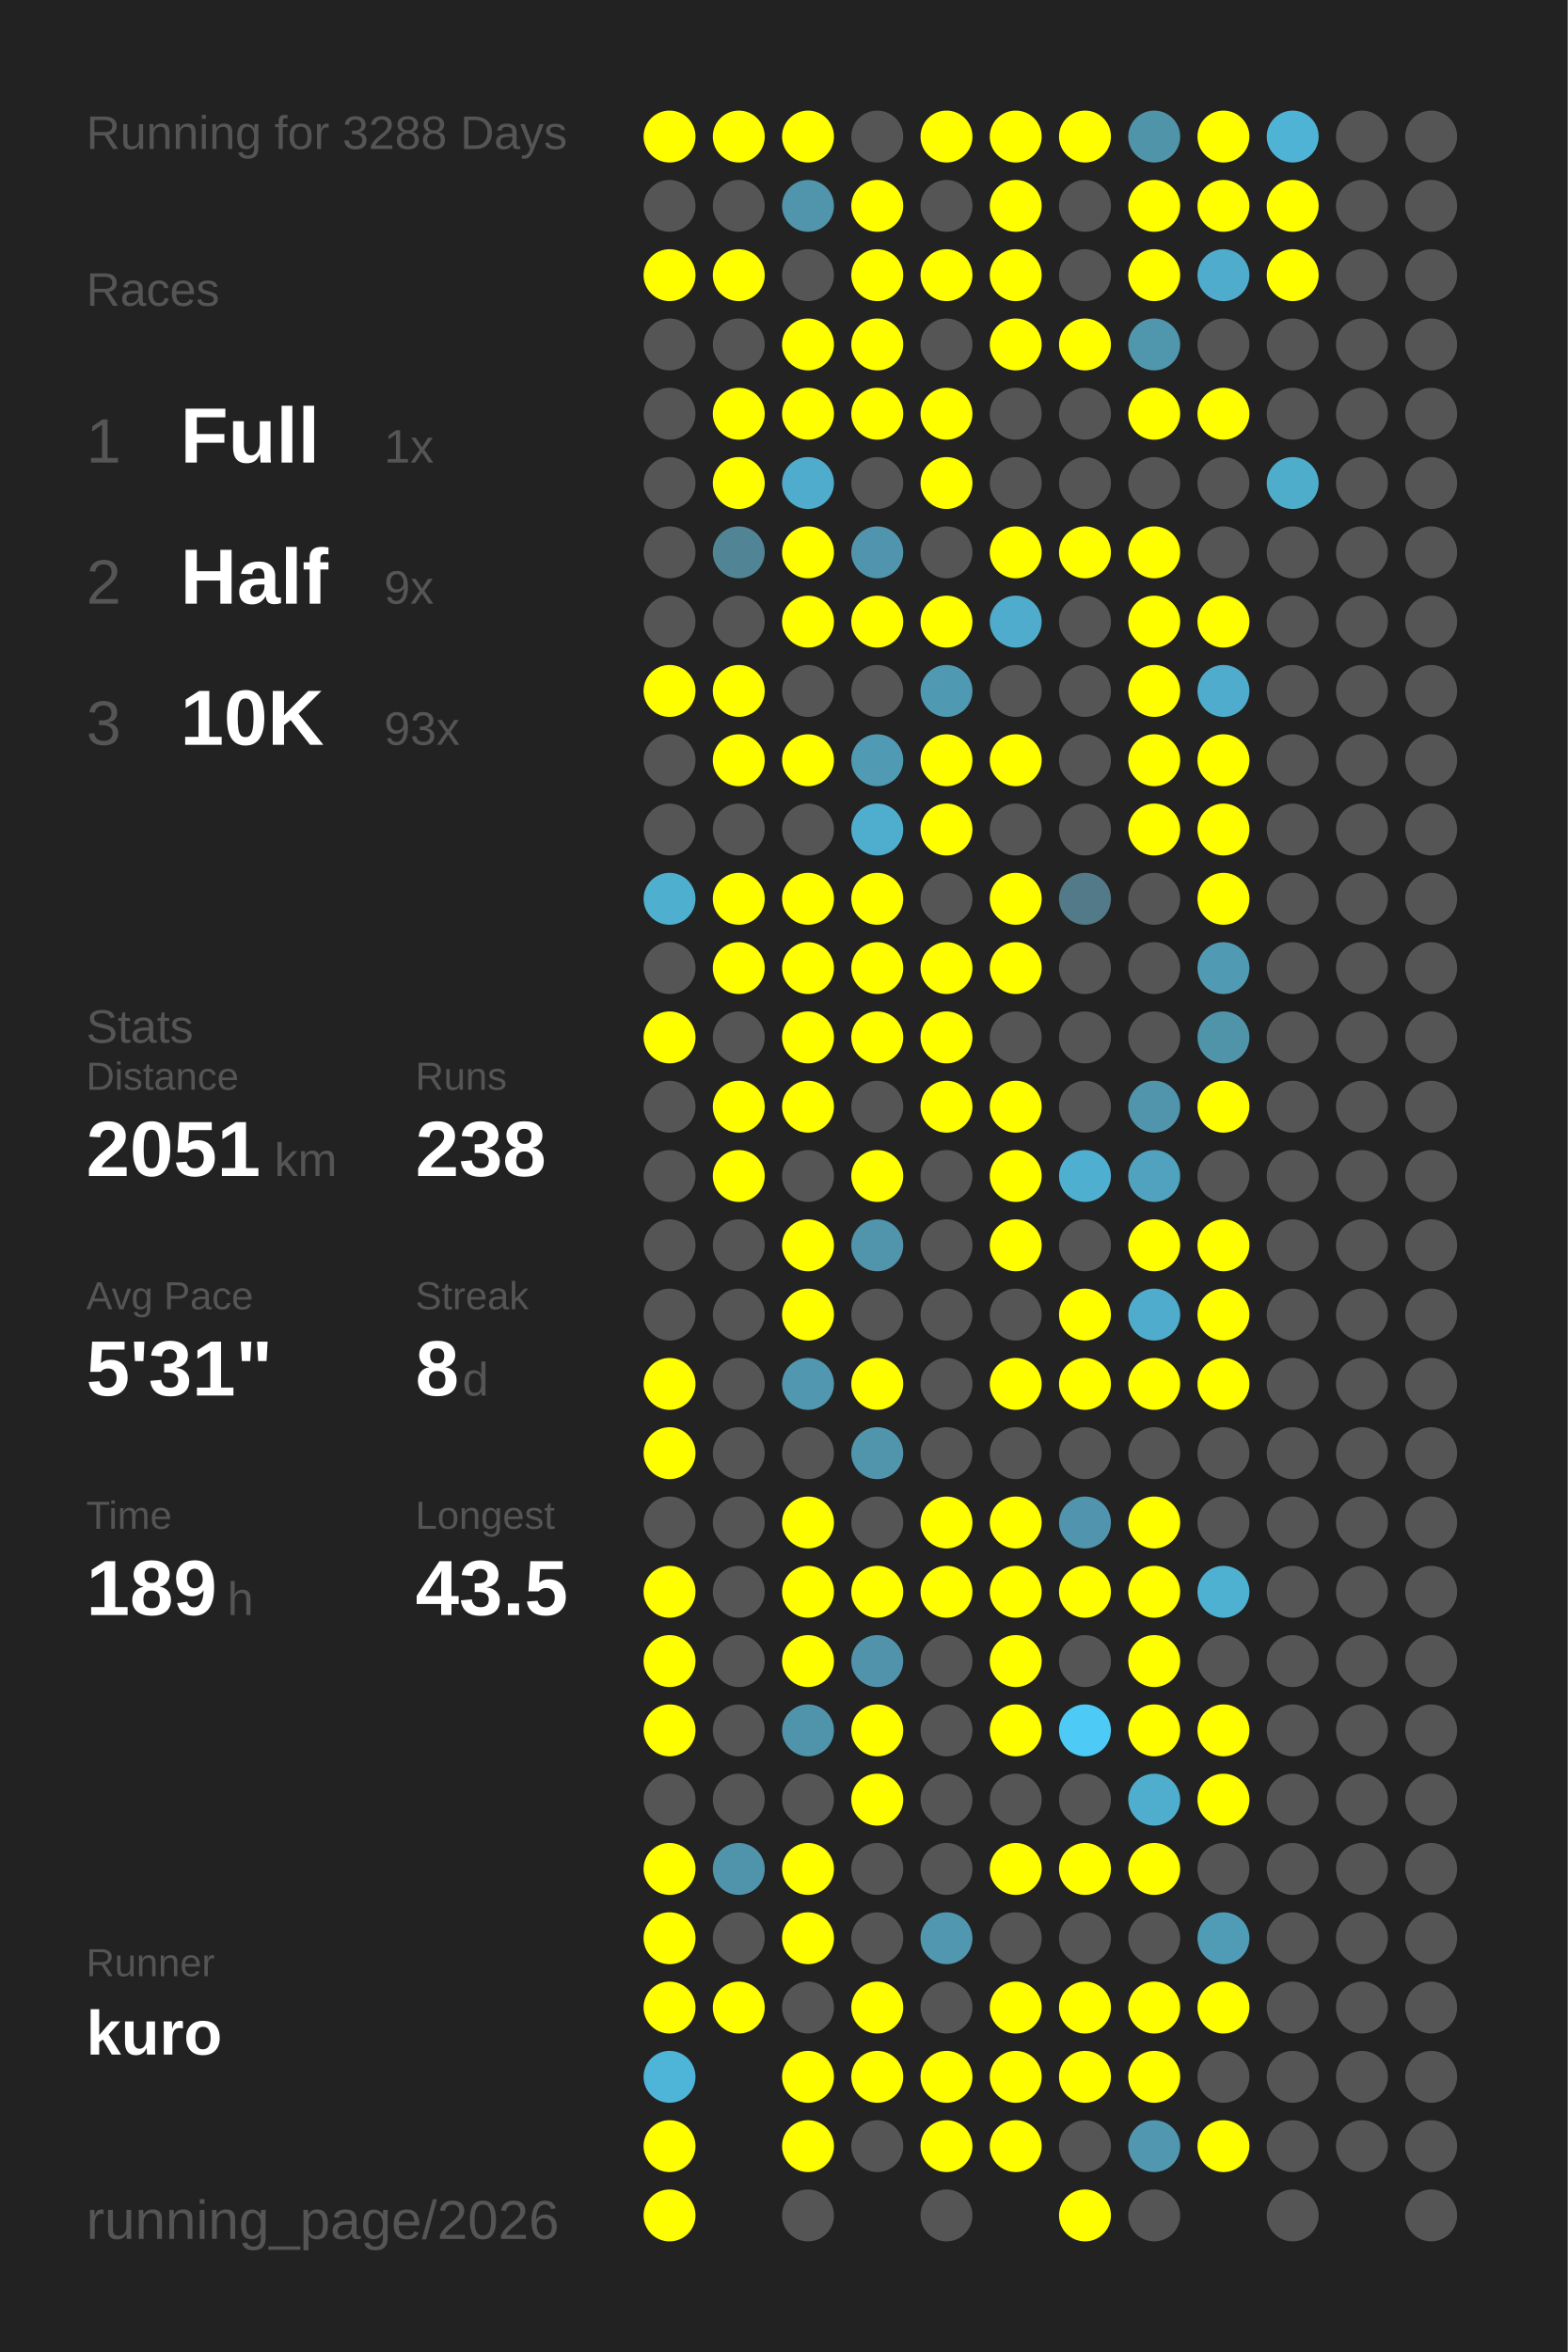
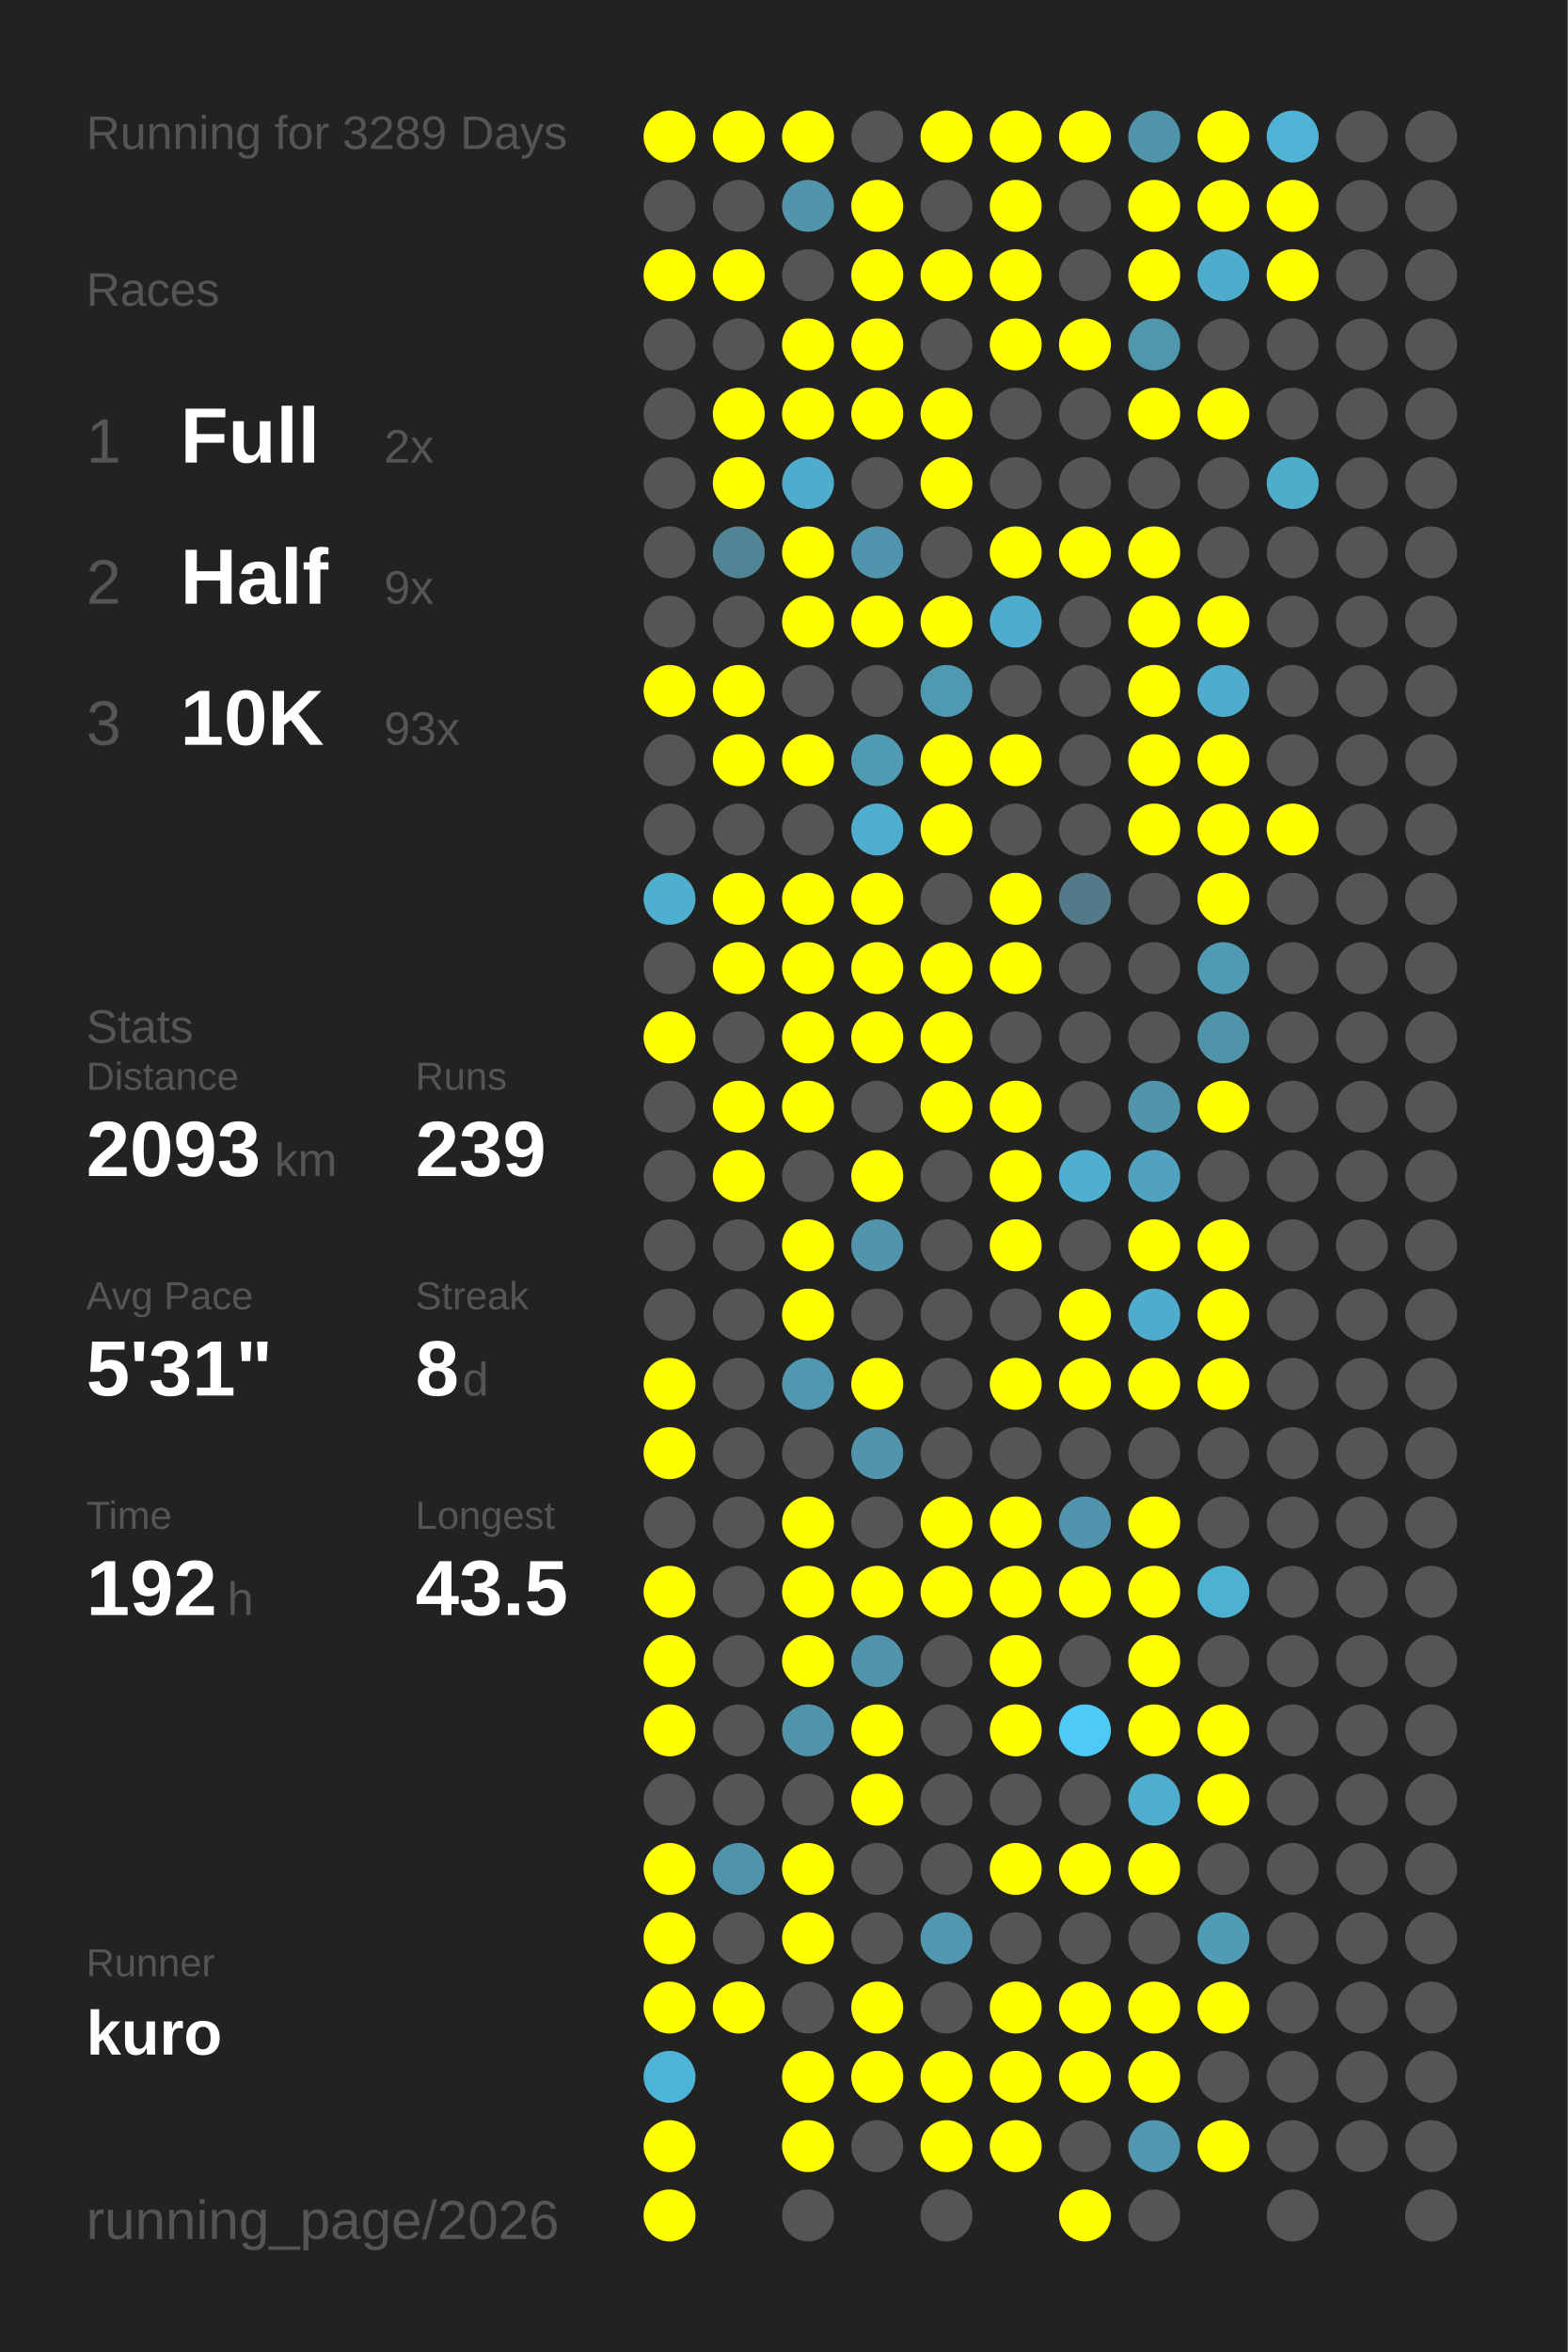
<svg xmlns="http://www.w3.org/2000/svg" baseProfile="full" height="300mm" version="1.1" viewBox="0,0,200,300" width="200mm">
  <defs />
  <rect fill="#222222" height="300" width="200" x="0" y="0" />
-   <text fill="#555555" style="font-size:6px; font-family:Arial;" x="11" y="19">Running for 3288 Days</text>
+   <text fill="#555555" style="font-size:6px; font-family:Arial;" x="11" y="19">Running for 3289 Days</text>
  <text fill="#555555" style="font-size:6px; font-family:Arial;" x="11" y="39">Races</text>
  <text fill="#555555" style="font-size:8px; font-family:Arial;" x="11" y="59">1</text>
  <text fill="#FFFFFF" style="font-size:10px; font-family:Arial; font-weight:bold;" x="23" y="59">Full</text>
-   <text fill="#555555" style="font-size:6px; font-family:Arial;" x="49" y="59">1x</text>
+   <text fill="#555555" style="font-size:6px; font-family:Arial;" x="49" y="59">2x</text>
  <text fill="#555555" style="font-size:8px; font-family:Arial;" x="11" y="77">2</text>
  <text fill="#FFFFFF" style="font-size:10px; font-family:Arial; font-weight:bold;" x="23" y="77">Half</text>
  <text fill="#555555" style="font-size:6px; font-family:Arial;" x="49" y="77">9x</text>
  <text fill="#555555" style="font-size:8px; font-family:Arial;" x="11" y="95">3</text>
  <text fill="#FFFFFF" style="font-size:10px; font-family:Arial; font-weight:bold;" x="23" y="95">10K</text>
  <text fill="#555555" style="font-size:6px; font-family:Arial;" x="49" y="95">93x</text>
  <text fill="#555555" style="font-size:6px; font-family:Arial;" x="11" y="133">Stats</text>
  <text fill="#555555" style="font-size:5px; font-family:Arial;" x="11" y="139">Distance</text>
-   <text fill="#FFFFFF" style="font-size:10px; font-family:Arial; font-weight:bold;" x="11" y="150">2051</text>
+   <text fill="#FFFFFF" style="font-size:10px; font-family:Arial; font-weight:bold;" x="11" y="150">2093</text>
  <text fill="#555555" style="font-size:6px; font-family:Arial;" x="35" y="150">km</text>
  <text fill="#555555" style="font-size:5px; font-family:Arial;" x="53" y="139">Runs</text>
-   <text fill="#FFFFFF" style="font-size:10px; font-family:Arial; font-weight:bold;" x="53" y="150">238</text>
+   <text fill="#FFFFFF" style="font-size:10px; font-family:Arial; font-weight:bold;" x="53" y="150">239</text>
  <text fill="#555555" style="font-size:5px; font-family:Arial;" x="11" y="167">Avg Pace</text>
  <text fill="#FFFFFF" style="font-size:10px; font-family:Arial; font-weight:bold;" x="11" y="178">5'31"</text>
  <text fill="#555555" style="font-size:5px; font-family:Arial;" x="53" y="167">Streak</text>
  <text fill="#FFFFFF" style="font-size:10px; font-family:Arial; font-weight:bold;" x="53" y="178">8</text>
  <text fill="#555555" style="font-size:6px; font-family:Arial;" x="59" y="178">d</text>
  <text fill="#555555" style="font-size:5px; font-family:Arial;" x="11" y="195">Time</text>
-   <text fill="#FFFFFF" style="font-size:10px; font-family:Arial; font-weight:bold;" x="11" y="206">189</text>
+   <text fill="#FFFFFF" style="font-size:10px; font-family:Arial; font-weight:bold;" x="11" y="206">192</text>
  <text fill="#555555" style="font-size:6px; font-family:Arial;" x="29" y="206">h</text>
  <text fill="#555555" style="font-size:5px; font-family:Arial;" x="53" y="195">Longest</text>
  <text fill="#FFFFFF" style="font-size:10px; font-family:Arial; font-weight:bold;" x="53" y="206">43.5</text>
  <text fill="#555555" style="font-size:5px; font-family:Arial;" x="11" y="252.065">Runner</text>
  <text fill="#FFFFFF" style="font-size:8px; font-family:Arial; font-weight:bold;" x="11" y="262.065">kuro</text>
  <text fill="#555555" style="font-size:7px; font-family:Arial;" x="11" y="285.581">running_page/2026</text>
  <circle cx="85.417" cy="17.419" fill="#FFFF00" r="3.312" />
  <circle cx="85.417" cy="26.258" fill="#555555" r="3.312" />
  <circle cx="85.417" cy="35.097" fill="#FFFF00" r="3.312" />
  <circle cx="85.417" cy="43.935" fill="#555555" r="3.312" />
  <circle cx="85.417" cy="52.774" fill="#555555" r="3.312" />
  <circle cx="85.417" cy="61.613" fill="#555555" r="3.312" />
  <circle cx="85.417" cy="70.452" fill="#555555" r="3.312" />
  <circle cx="85.417" cy="79.29" fill="#555555" r="3.312" />
  <circle cx="85.417" cy="88.129" fill="#FFFF00" r="3.312" />
  <circle cx="85.417" cy="96.968" fill="#555555" r="3.312" />
  <circle cx="85.417" cy="105.806" fill="#555555" r="3.312" />
  <circle cx="85.417" cy="114.645" fill="#4fafcf" r="3.312" />
  <circle cx="85.417" cy="123.484" fill="#555555" r="3.312" />
  <circle cx="85.417" cy="132.323" fill="#FFFF00" r="3.312" />
  <circle cx="85.417" cy="141.161" fill="#555555" r="3.312" />
  <circle cx="85.417" cy="150" fill="#555555" r="3.312" />
  <circle cx="85.417" cy="158.839" fill="#555555" r="3.312" />
  <circle cx="85.417" cy="167.677" fill="#555555" r="3.312" />
  <circle cx="85.417" cy="176.516" fill="#FFFF00" r="3.312" />
  <circle cx="85.417" cy="185.355" fill="#FFFF00" r="3.312" />
  <circle cx="85.417" cy="194.194" fill="#555555" r="3.312" />
  <circle cx="85.417" cy="203.032" fill="#FFFF00" r="3.312" />
  <circle cx="85.417" cy="211.871" fill="#FFFF00" r="3.312" />
  <circle cx="85.417" cy="220.71" fill="#FFFF00" r="3.312" />
  <circle cx="85.417" cy="229.548" fill="#555555" r="3.312" />
  <circle cx="85.417" cy="238.387" fill="#FFFF00" r="3.312" />
  <circle cx="85.417" cy="247.226" fill="#FFFF00" r="3.312" />
  <circle cx="85.417" cy="256.065" fill="#FFFF00" r="3.312" />
  <circle cx="85.417" cy="264.903" fill="#4eb5d8" r="3.312" />
  <circle cx="85.417" cy="273.742" fill="#FFFF00" r="3.312" />
  <circle cx="85.417" cy="282.581" fill="#FFFF00" r="3.312" />
  <circle cx="94.25" cy="17.419" fill="#FFFF00" r="3.312" />
  <circle cx="94.25" cy="26.258" fill="#555555" r="3.312" />
  <circle cx="94.25" cy="35.097" fill="#FFFF00" r="3.312" />
  <circle cx="94.25" cy="43.935" fill="#555555" r="3.312" />
  <circle cx="94.25" cy="52.774" fill="#FFFF00" r="3.312" />
  <circle cx="94.25" cy="61.613" fill="#FFFF00" r="3.312" />
  <circle cx="94.25" cy="70.452" fill="#518495" r="3.312" />
  <circle cx="94.25" cy="79.29" fill="#555555" r="3.312" />
  <circle cx="94.25" cy="88.129" fill="#FFFF00" r="3.312" />
  <circle cx="94.25" cy="96.968" fill="#FFFF00" r="3.312" />
  <circle cx="94.25" cy="105.806" fill="#555555" r="3.312" />
  <circle cx="94.25" cy="114.645" fill="#FFFF00" r="3.312" />
  <circle cx="94.25" cy="123.484" fill="#FFFF00" r="3.312" />
  <circle cx="94.25" cy="132.323" fill="#555555" r="3.312" />
  <circle cx="94.25" cy="141.161" fill="#FFFF00" r="3.312" />
  <circle cx="94.25" cy="150" fill="#FFFF00" r="3.312" />
  <circle cx="94.25" cy="158.839" fill="#555555" r="3.312" />
  <circle cx="94.25" cy="167.677" fill="#555555" r="3.312" />
  <circle cx="94.25" cy="176.516" fill="#555555" r="3.312" />
  <circle cx="94.25" cy="185.355" fill="#555555" r="3.312" />
  <circle cx="94.25" cy="194.194" fill="#555555" r="3.312" />
  <circle cx="94.25" cy="203.032" fill="#555555" r="3.312" />
  <circle cx="94.25" cy="211.871" fill="#555555" r="3.312" />
  <circle cx="94.25" cy="220.71" fill="#555555" r="3.312" />
  <circle cx="94.25" cy="229.548" fill="#555555" r="3.312" />
  <circle cx="94.25" cy="238.387" fill="#5094ab" r="3.312" />
  <circle cx="94.25" cy="247.226" fill="#555555" r="3.312" />
  <circle cx="94.25" cy="256.065" fill="#FFFF00" r="3.312" />
  <circle cx="103.083" cy="17.419" fill="#FFFF00" r="3.312" />
  <circle cx="103.083" cy="26.258" fill="#5095ac" r="3.312" />
  <circle cx="103.083" cy="35.097" fill="#555555" r="3.312" />
  <circle cx="103.083" cy="43.935" fill="#FFFF00" r="3.312" />
  <circle cx="103.083" cy="52.774" fill="#FFFF00" r="3.312" />
  <circle cx="103.083" cy="61.613" fill="#4faccc" r="3.312" />
  <circle cx="103.083" cy="70.452" fill="#FFFF00" r="3.312" />
  <circle cx="103.083" cy="79.29" fill="#FFFF00" r="3.312" />
  <circle cx="103.083" cy="88.129" fill="#555555" r="3.312" />
  <circle cx="103.083" cy="96.968" fill="#FFFF00" r="3.312" />
  <circle cx="103.083" cy="105.806" fill="#555555" r="3.312" />
  <circle cx="103.083" cy="114.645" fill="#FFFF00" r="3.312" />
  <circle cx="103.083" cy="123.484" fill="#FFFF00" r="3.312" />
  <circle cx="103.083" cy="132.323" fill="#FFFF00" r="3.312" />
  <circle cx="103.083" cy="141.161" fill="#FFFF00" r="3.312" />
  <circle cx="103.083" cy="150" fill="#555555" r="3.312" />
  <circle cx="103.083" cy="158.839" fill="#FFFF00" r="3.312" />
  <circle cx="103.083" cy="167.677" fill="#FFFF00" r="3.312" />
  <circle cx="103.083" cy="176.516" fill="#5097af" r="3.312" />
  <circle cx="103.083" cy="185.355" fill="#555555" r="3.312" />
  <circle cx="103.083" cy="194.194" fill="#FFFF00" r="3.312" />
  <circle cx="103.083" cy="203.032" fill="#FFFF00" r="3.312" />
  <circle cx="103.083" cy="211.871" fill="#FFFF00" r="3.312" />
  <circle cx="103.083" cy="220.71" fill="#5094ab" r="3.312" />
  <circle cx="103.083" cy="229.548" fill="#555555" r="3.312" />
  <circle cx="103.083" cy="238.387" fill="#FFFF00" r="3.312" />
  <circle cx="103.083" cy="247.226" fill="#FFFF00" r="3.312" />
  <circle cx="103.083" cy="256.065" fill="#555555" r="3.312" />
  <circle cx="103.083" cy="264.903" fill="#FFFF00" r="3.312" />
  <circle cx="103.083" cy="273.742" fill="#FFFF00" r="3.312" />
  <circle cx="103.083" cy="282.581" fill="#555555" r="3.312" />
  <circle cx="111.917" cy="17.419" fill="#555555" r="3.312" />
  <circle cx="111.917" cy="26.258" fill="#FFFF00" r="3.312" />
  <circle cx="111.917" cy="35.097" fill="#FFFF00" r="3.312" />
  <circle cx="111.917" cy="43.935" fill="#FFFF00" r="3.312" />
  <circle cx="111.917" cy="52.774" fill="#FFFF00" r="3.312" />
  <circle cx="111.917" cy="61.613" fill="#555555" r="3.312" />
  <circle cx="111.917" cy="70.452" fill="#5095ad" r="3.312" />
  <circle cx="111.917" cy="79.29" fill="#FFFF00" r="3.312" />
  <circle cx="111.917" cy="88.129" fill="#555555" r="3.312" />
  <circle cx="111.917" cy="96.968" fill="#509ab3" r="3.312" />
  <circle cx="111.917" cy="105.806" fill="#4faece" r="3.312" />
  <circle cx="111.917" cy="114.645" fill="#FFFF00" r="3.312" />
  <circle cx="111.917" cy="123.484" fill="#FFFF00" r="3.312" />
  <circle cx="111.917" cy="132.323" fill="#FFFF00" r="3.312" />
  <circle cx="111.917" cy="141.161" fill="#555555" r="3.312" />
  <circle cx="111.917" cy="150" fill="#FFFF00" r="3.312" />
  <circle cx="111.917" cy="158.839" fill="#5095ac" r="3.312" />
  <circle cx="111.917" cy="167.677" fill="#555555" r="3.312" />
  <circle cx="111.917" cy="176.516" fill="#FFFF00" r="3.312" />
  <circle cx="111.917" cy="185.355" fill="#5095ac" r="3.312" />
  <circle cx="111.917" cy="194.194" fill="#555555" r="3.312" />
  <circle cx="111.917" cy="203.032" fill="#FFFF00" r="3.312" />
  <circle cx="111.917" cy="211.871" fill="#5093aa" r="3.312" />
  <circle cx="111.917" cy="220.71" fill="#FFFF00" r="3.312" />
  <circle cx="111.917" cy="229.548" fill="#FFFF00" r="3.312" />
  <circle cx="111.917" cy="238.387" fill="#555555" r="3.312" />
  <circle cx="111.917" cy="247.226" fill="#555555" r="3.312" />
  <circle cx="111.917" cy="256.065" fill="#FFFF00" r="3.312" />
  <circle cx="111.917" cy="264.903" fill="#FFFF00" r="3.312" />
  <circle cx="111.917" cy="273.742" fill="#555555" r="3.312" />
  <circle cx="120.75" cy="17.419" fill="#FFFF00" r="3.312" />
  <circle cx="120.75" cy="26.258" fill="#555555" r="3.312" />
  <circle cx="120.75" cy="35.097" fill="#FFFF00" r="3.312" />
  <circle cx="120.75" cy="43.935" fill="#555555" r="3.312" />
  <circle cx="120.75" cy="52.774" fill="#FFFF00" r="3.312" />
  <circle cx="120.75" cy="61.613" fill="#FFFF00" r="3.312" />
  <circle cx="120.75" cy="70.452" fill="#555555" r="3.312" />
  <circle cx="120.75" cy="79.29" fill="#FFFF00" r="3.312" />
  <circle cx="120.75" cy="88.129" fill="#5099b2" r="3.312" />
  <circle cx="120.75" cy="96.968" fill="#FFFF00" r="3.312" />
  <circle cx="120.75" cy="105.806" fill="#FFFF00" r="3.312" />
  <circle cx="120.75" cy="114.645" fill="#555555" r="3.312" />
  <circle cx="120.75" cy="123.484" fill="#FFFF00" r="3.312" />
  <circle cx="120.75" cy="132.323" fill="#FFFF00" r="3.312" />
  <circle cx="120.75" cy="141.161" fill="#FFFF00" r="3.312" />
  <circle cx="120.75" cy="150" fill="#555555" r="3.312" />
  <circle cx="120.75" cy="158.839" fill="#555555" r="3.312" />
  <circle cx="120.75" cy="167.677" fill="#555555" r="3.312" />
  <circle cx="120.75" cy="176.516" fill="#555555" r="3.312" />
  <circle cx="120.75" cy="185.355" fill="#555555" r="3.312" />
  <circle cx="120.75" cy="194.194" fill="#FFFF00" r="3.312" />
  <circle cx="120.75" cy="203.032" fill="#FFFF00" r="3.312" />
  <circle cx="120.75" cy="211.871" fill="#555555" r="3.312" />
  <circle cx="120.75" cy="220.71" fill="#555555" r="3.312" />
  <circle cx="120.75" cy="229.548" fill="#555555" r="3.312" />
  <circle cx="120.75" cy="238.387" fill="#555555" r="3.312" />
  <circle cx="120.75" cy="247.226" fill="#5097af" r="3.312" />
  <circle cx="120.75" cy="256.065" fill="#555555" r="3.312" />
  <circle cx="120.75" cy="264.903" fill="#FFFF00" r="3.312" />
  <circle cx="120.75" cy="273.742" fill="#FFFF00" r="3.312" />
  <circle cx="120.75" cy="282.581" fill="#555555" r="3.312" />
  <circle cx="129.583" cy="17.419" fill="#FFFF00" r="3.312" />
  <circle cx="129.583" cy="26.258" fill="#FFFF00" r="3.312" />
  <circle cx="129.583" cy="35.097" fill="#FFFF00" r="3.312" />
  <circle cx="129.583" cy="43.935" fill="#FFFF00" r="3.312" />
  <circle cx="129.583" cy="52.774" fill="#555555" r="3.312" />
  <circle cx="129.583" cy="61.613" fill="#555555" r="3.312" />
  <circle cx="129.583" cy="70.452" fill="#FFFF00" r="3.312" />
  <circle cx="129.583" cy="79.29" fill="#4faccc" r="3.312" />
  <circle cx="129.583" cy="88.129" fill="#555555" r="3.312" />
  <circle cx="129.583" cy="96.968" fill="#FFFF00" r="3.312" />
  <circle cx="129.583" cy="105.806" fill="#555555" r="3.312" />
  <circle cx="129.583" cy="114.645" fill="#FFFF00" r="3.312" />
  <circle cx="129.583" cy="123.484" fill="#FFFF00" r="3.312" />
  <circle cx="129.583" cy="132.323" fill="#555555" r="3.312" />
  <circle cx="129.583" cy="141.161" fill="#FFFF00" r="3.312" />
  <circle cx="129.583" cy="150" fill="#FFFF00" r="3.312" />
  <circle cx="129.583" cy="158.839" fill="#FFFF00" r="3.312" />
  <circle cx="129.583" cy="167.677" fill="#555555" r="3.312" />
  <circle cx="129.583" cy="176.516" fill="#FFFF00" r="3.312" />
  <circle cx="129.583" cy="185.355" fill="#555555" r="3.312" />
  <circle cx="129.583" cy="194.194" fill="#FFFF00" r="3.312" />
  <circle cx="129.583" cy="203.032" fill="#FFFF00" r="3.312" />
  <circle cx="129.583" cy="211.871" fill="#FFFF00" r="3.312" />
  <circle cx="129.583" cy="220.71" fill="#FFFF00" r="3.312" />
  <circle cx="129.583" cy="229.548" fill="#555555" r="3.312" />
  <circle cx="129.583" cy="238.387" fill="#FFFF00" r="3.312" />
  <circle cx="129.583" cy="247.226" fill="#555555" r="3.312" />
  <circle cx="129.583" cy="256.065" fill="#FFFF00" r="3.312" />
  <circle cx="129.583" cy="264.903" fill="#FFFF00" r="3.312" />
  <circle cx="129.583" cy="273.742" fill="#FFFF00" r="3.312" />
  <circle cx="138.417" cy="17.419" fill="#FFFF00" r="3.312" />
  <circle cx="138.417" cy="26.258" fill="#555555" r="3.312" />
  <circle cx="138.417" cy="35.097" fill="#555555" r="3.312" />
  <circle cx="138.417" cy="43.935" fill="#FFFF00" r="3.312" />
  <circle cx="138.417" cy="52.774" fill="#555555" r="3.312" />
  <circle cx="138.417" cy="61.613" fill="#555555" r="3.312" />
  <circle cx="138.417" cy="70.452" fill="#FFFF00" r="3.312" />
  <circle cx="138.417" cy="79.29" fill="#555555" r="3.312" />
  <circle cx="138.417" cy="88.129" fill="#555555" r="3.312" />
  <circle cx="138.417" cy="96.968" fill="#555555" r="3.312" />
  <circle cx="138.417" cy="105.806" fill="#555555" r="3.312" />
  <circle cx="138.417" cy="114.645" fill="#527a88" r="3.312" />
  <circle cx="138.417" cy="123.484" fill="#555555" r="3.312" />
  <circle cx="138.417" cy="132.323" fill="#555555" r="3.312" />
  <circle cx="138.417" cy="141.161" fill="#555555" r="3.312" />
  <circle cx="138.417" cy="150" fill="#4fafd0" r="3.312" />
  <circle cx="138.417" cy="158.839" fill="#555555" r="3.312" />
  <circle cx="138.417" cy="167.677" fill="#FFFF00" r="3.312" />
  <circle cx="138.417" cy="176.516" fill="#FFFF00" r="3.312" />
  <circle cx="138.417" cy="185.355" fill="#555555" r="3.312" />
  <circle cx="138.417" cy="194.194" fill="#5095ad" r="3.312" />
  <circle cx="138.417" cy="203.032" fill="#FFFF00" r="3.312" />
  <circle cx="138.417" cy="211.871" fill="#555555" r="3.312" />
  <circle cx="138.417" cy="220.71" fill="#4dcbf6" r="3.312" />
  <circle cx="138.417" cy="229.548" fill="#555555" r="3.312" />
  <circle cx="138.417" cy="238.387" fill="#FFFF00" r="3.312" />
  <circle cx="138.417" cy="247.226" fill="#555555" r="3.312" />
  <circle cx="138.417" cy="256.065" fill="#FFFF00" r="3.312" />
  <circle cx="138.417" cy="264.903" fill="#FFFF00" r="3.312" />
  <circle cx="138.417" cy="273.742" fill="#555555" r="3.312" />
  <circle cx="138.417" cy="282.581" fill="#FFFF00" r="3.312" />
  <circle cx="147.25" cy="17.419" fill="#5094aa" r="3.312" />
  <circle cx="147.25" cy="26.258" fill="#FFFF00" r="3.312" />
  <circle cx="147.25" cy="35.097" fill="#FFFF00" r="3.312" />
  <circle cx="147.25" cy="43.935" fill="#5096ad" r="3.312" />
  <circle cx="147.25" cy="52.774" fill="#FFFF00" r="3.312" />
  <circle cx="147.25" cy="61.613" fill="#555555" r="3.312" />
  <circle cx="147.25" cy="70.452" fill="#FFFF00" r="3.312" />
  <circle cx="147.25" cy="79.29" fill="#FFFF00" r="3.312" />
  <circle cx="147.25" cy="88.129" fill="#FFFF00" r="3.312" />
  <circle cx="147.25" cy="96.968" fill="#FFFF00" r="3.312" />
  <circle cx="147.25" cy="105.806" fill="#FFFF00" r="3.312" />
  <circle cx="147.25" cy="114.645" fill="#555555" r="3.312" />
  <circle cx="147.25" cy="123.484" fill="#555555" r="3.312" />
  <circle cx="147.25" cy="132.323" fill="#555555" r="3.312" />
  <circle cx="147.25" cy="141.161" fill="#5095ac" r="3.312" />
  <circle cx="147.25" cy="150" fill="#50a2be" r="3.312" />
  <circle cx="147.25" cy="158.839" fill="#FFFF00" r="3.312" />
  <circle cx="147.25" cy="167.677" fill="#4faccc" r="3.312" />
  <circle cx="147.25" cy="176.516" fill="#FFFF00" r="3.312" />
  <circle cx="147.25" cy="185.355" fill="#555555" r="3.312" />
  <circle cx="147.25" cy="194.194" fill="#FFFF00" r="3.312" />
  <circle cx="147.25" cy="203.032" fill="#FFFF00" r="3.312" />
  <circle cx="147.25" cy="211.871" fill="#FFFF00" r="3.312" />
  <circle cx="147.25" cy="220.71" fill="#FFFF00" r="3.312" />
  <circle cx="147.25" cy="229.548" fill="#4fadcd" r="3.312" />
  <circle cx="147.25" cy="238.387" fill="#FFFF00" r="3.312" />
  <circle cx="147.25" cy="247.226" fill="#555555" r="3.312" />
  <circle cx="147.25" cy="256.065" fill="#FFFF00" r="3.312" />
  <circle cx="147.25" cy="264.903" fill="#FFFF00" r="3.312" />
  <circle cx="147.25" cy="273.742" fill="#5097af" r="3.312" />
  <circle cx="147.25" cy="282.581" fill="#555555" r="3.312" />
  <circle cx="156.083" cy="17.419" fill="#FFFF00" r="3.312" />
  <circle cx="156.083" cy="26.258" fill="#FFFF00" r="3.312" />
  <circle cx="156.083" cy="35.097" fill="#4faccc" r="3.312" />
  <circle cx="156.083" cy="43.935" fill="#555555" r="3.312" />
  <circle cx="156.083" cy="52.774" fill="#FFFF00" r="3.312" />
  <circle cx="156.083" cy="61.613" fill="#555555" r="3.312" />
  <circle cx="156.083" cy="70.452" fill="#555555" r="3.312" />
  <circle cx="156.083" cy="79.29" fill="#FFFF00" r="3.312" />
  <circle cx="156.083" cy="88.129" fill="#4faccc" r="3.312" />
  <circle cx="156.083" cy="96.968" fill="#FFFF00" r="3.312" />
  <circle cx="156.083" cy="105.806" fill="#FFFF00" r="3.312" />
  <circle cx="156.083" cy="114.645" fill="#FFFF00" r="3.312" />
  <circle cx="156.083" cy="123.484" fill="#509ab3" r="3.312" />
  <circle cx="156.083" cy="132.323" fill="#5094aa" r="3.312" />
  <circle cx="156.083" cy="141.161" fill="#FFFF00" r="3.312" />
  <circle cx="156.083" cy="150" fill="#555555" r="3.312" />
  <circle cx="156.083" cy="158.839" fill="#FFFF00" r="3.312" />
  <circle cx="156.083" cy="167.677" fill="#FFFF00" r="3.312" />
  <circle cx="156.083" cy="176.516" fill="#FFFF00" r="3.312" />
  <circle cx="156.083" cy="185.355" fill="#555555" r="3.312" />
  <circle cx="156.083" cy="194.194" fill="#555555" r="3.312" />
  <circle cx="156.083" cy="203.032" fill="#4fb1d2" r="3.312" />
  <circle cx="156.083" cy="211.871" fill="#555555" r="3.312" />
  <circle cx="156.083" cy="220.71" fill="#FFFF00" r="3.312" />
  <circle cx="156.083" cy="229.548" fill="#FFFF00" r="3.312" />
  <circle cx="156.083" cy="238.387" fill="#555555" r="3.312" />
  <circle cx="156.083" cy="247.226" fill="#509cb6" r="3.312" />
  <circle cx="156.083" cy="256.065" fill="#FFFF00" r="3.312" />
  <circle cx="156.083" cy="264.903" fill="#555555" r="3.312" />
  <circle cx="156.083" cy="273.742" fill="#FFFF00" r="3.312" />
  <circle cx="164.917" cy="17.419" fill="#4eb3d5" r="3.312" />
  <circle cx="164.917" cy="26.258" fill="#FFFF00" r="3.312" />
  <circle cx="164.917" cy="35.097" fill="#FFFF00" r="3.312" />
  <circle cx="164.917" cy="43.935" fill="#555555" r="3.312" />
  <circle cx="164.917" cy="52.774" fill="#555555" r="3.312" />
  <circle cx="164.917" cy="61.613" fill="#4fadcc" r="3.312" />
  <circle cx="164.917" cy="70.452" fill="#555555" r="3.312" />
  <circle cx="164.917" cy="79.29" fill="#555555" r="3.312" />
  <circle cx="164.917" cy="88.129" fill="#555555" r="3.312" />
  <circle cx="164.917" cy="96.968" fill="#555555" r="3.312" />
-   <circle cx="164.917" cy="105.806" fill="#555555" r="3.312" />
+   <circle cx="164.917" cy="105.806" fill="#FFFF00" r="3.312" />
  <circle cx="164.917" cy="114.645" fill="#555555" r="3.312" />
  <circle cx="164.917" cy="123.484" fill="#555555" r="3.312" />
  <circle cx="164.917" cy="132.323" fill="#555555" r="3.312" />
  <circle cx="164.917" cy="141.161" fill="#555555" r="3.312" />
  <circle cx="164.917" cy="150" fill="#555555" r="3.312" />
  <circle cx="164.917" cy="158.839" fill="#555555" r="3.312" />
  <circle cx="164.917" cy="167.677" fill="#555555" r="3.312" />
  <circle cx="164.917" cy="176.516" fill="#555555" r="3.312" />
  <circle cx="164.917" cy="185.355" fill="#555555" r="3.312" />
  <circle cx="164.917" cy="194.194" fill="#555555" r="3.312" />
  <circle cx="164.917" cy="203.032" fill="#555555" r="3.312" />
  <circle cx="164.917" cy="211.871" fill="#555555" r="3.312" />
  <circle cx="164.917" cy="220.71" fill="#555555" r="3.312" />
  <circle cx="164.917" cy="229.548" fill="#555555" r="3.312" />
  <circle cx="164.917" cy="238.387" fill="#555555" r="3.312" />
  <circle cx="164.917" cy="247.226" fill="#555555" r="3.312" />
  <circle cx="164.917" cy="256.065" fill="#555555" r="3.312" />
  <circle cx="164.917" cy="264.903" fill="#555555" r="3.312" />
  <circle cx="164.917" cy="273.742" fill="#555555" r="3.312" />
  <circle cx="164.917" cy="282.581" fill="#555555" r="3.312" />
  <circle cx="173.75" cy="17.419" fill="#555555" r="3.312" />
  <circle cx="173.75" cy="26.258" fill="#555555" r="3.312" />
  <circle cx="173.75" cy="35.097" fill="#555555" r="3.312" />
  <circle cx="173.75" cy="43.935" fill="#555555" r="3.312" />
  <circle cx="173.75" cy="52.774" fill="#555555" r="3.312" />
  <circle cx="173.75" cy="61.613" fill="#555555" r="3.312" />
  <circle cx="173.75" cy="70.452" fill="#555555" r="3.312" />
  <circle cx="173.75" cy="79.29" fill="#555555" r="3.312" />
  <circle cx="173.75" cy="88.129" fill="#555555" r="3.312" />
  <circle cx="173.75" cy="96.968" fill="#555555" r="3.312" />
  <circle cx="173.75" cy="105.806" fill="#555555" r="3.312" />
  <circle cx="173.75" cy="114.645" fill="#555555" r="3.312" />
  <circle cx="173.75" cy="123.484" fill="#555555" r="3.312" />
  <circle cx="173.75" cy="132.323" fill="#555555" r="3.312" />
  <circle cx="173.75" cy="141.161" fill="#555555" r="3.312" />
  <circle cx="173.75" cy="150" fill="#555555" r="3.312" />
  <circle cx="173.75" cy="158.839" fill="#555555" r="3.312" />
  <circle cx="173.75" cy="167.677" fill="#555555" r="3.312" />
  <circle cx="173.75" cy="176.516" fill="#555555" r="3.312" />
  <circle cx="173.75" cy="185.355" fill="#555555" r="3.312" />
  <circle cx="173.75" cy="194.194" fill="#555555" r="3.312" />
  <circle cx="173.75" cy="203.032" fill="#555555" r="3.312" />
  <circle cx="173.75" cy="211.871" fill="#555555" r="3.312" />
  <circle cx="173.75" cy="220.71" fill="#555555" r="3.312" />
  <circle cx="173.75" cy="229.548" fill="#555555" r="3.312" />
  <circle cx="173.75" cy="238.387" fill="#555555" r="3.312" />
  <circle cx="173.75" cy="247.226" fill="#555555" r="3.312" />
  <circle cx="173.75" cy="256.065" fill="#555555" r="3.312" />
  <circle cx="173.75" cy="264.903" fill="#555555" r="3.312" />
  <circle cx="173.75" cy="273.742" fill="#555555" r="3.312" />
  <circle cx="182.583" cy="17.419" fill="#555555" r="3.312" />
  <circle cx="182.583" cy="26.258" fill="#555555" r="3.312" />
  <circle cx="182.583" cy="35.097" fill="#555555" r="3.312" />
  <circle cx="182.583" cy="43.935" fill="#555555" r="3.312" />
  <circle cx="182.583" cy="52.774" fill="#555555" r="3.312" />
  <circle cx="182.583" cy="61.613" fill="#555555" r="3.312" />
  <circle cx="182.583" cy="70.452" fill="#555555" r="3.312" />
  <circle cx="182.583" cy="79.29" fill="#555555" r="3.312" />
  <circle cx="182.583" cy="88.129" fill="#555555" r="3.312" />
  <circle cx="182.583" cy="96.968" fill="#555555" r="3.312" />
  <circle cx="182.583" cy="105.806" fill="#555555" r="3.312" />
  <circle cx="182.583" cy="114.645" fill="#555555" r="3.312" />
  <circle cx="182.583" cy="123.484" fill="#555555" r="3.312" />
  <circle cx="182.583" cy="132.323" fill="#555555" r="3.312" />
  <circle cx="182.583" cy="141.161" fill="#555555" r="3.312" />
  <circle cx="182.583" cy="150" fill="#555555" r="3.312" />
  <circle cx="182.583" cy="158.839" fill="#555555" r="3.312" />
  <circle cx="182.583" cy="167.677" fill="#555555" r="3.312" />
  <circle cx="182.583" cy="176.516" fill="#555555" r="3.312" />
  <circle cx="182.583" cy="185.355" fill="#555555" r="3.312" />
  <circle cx="182.583" cy="194.194" fill="#555555" r="3.312" />
  <circle cx="182.583" cy="203.032" fill="#555555" r="3.312" />
  <circle cx="182.583" cy="211.871" fill="#555555" r="3.312" />
  <circle cx="182.583" cy="220.71" fill="#555555" r="3.312" />
  <circle cx="182.583" cy="229.548" fill="#555555" r="3.312" />
  <circle cx="182.583" cy="238.387" fill="#555555" r="3.312" />
  <circle cx="182.583" cy="247.226" fill="#555555" r="3.312" />
  <circle cx="182.583" cy="256.065" fill="#555555" r="3.312" />
  <circle cx="182.583" cy="264.903" fill="#555555" r="3.312" />
  <circle cx="182.583" cy="273.742" fill="#555555" r="3.312" />
  <circle cx="182.583" cy="282.581" fill="#555555" r="3.312" />
</svg>
